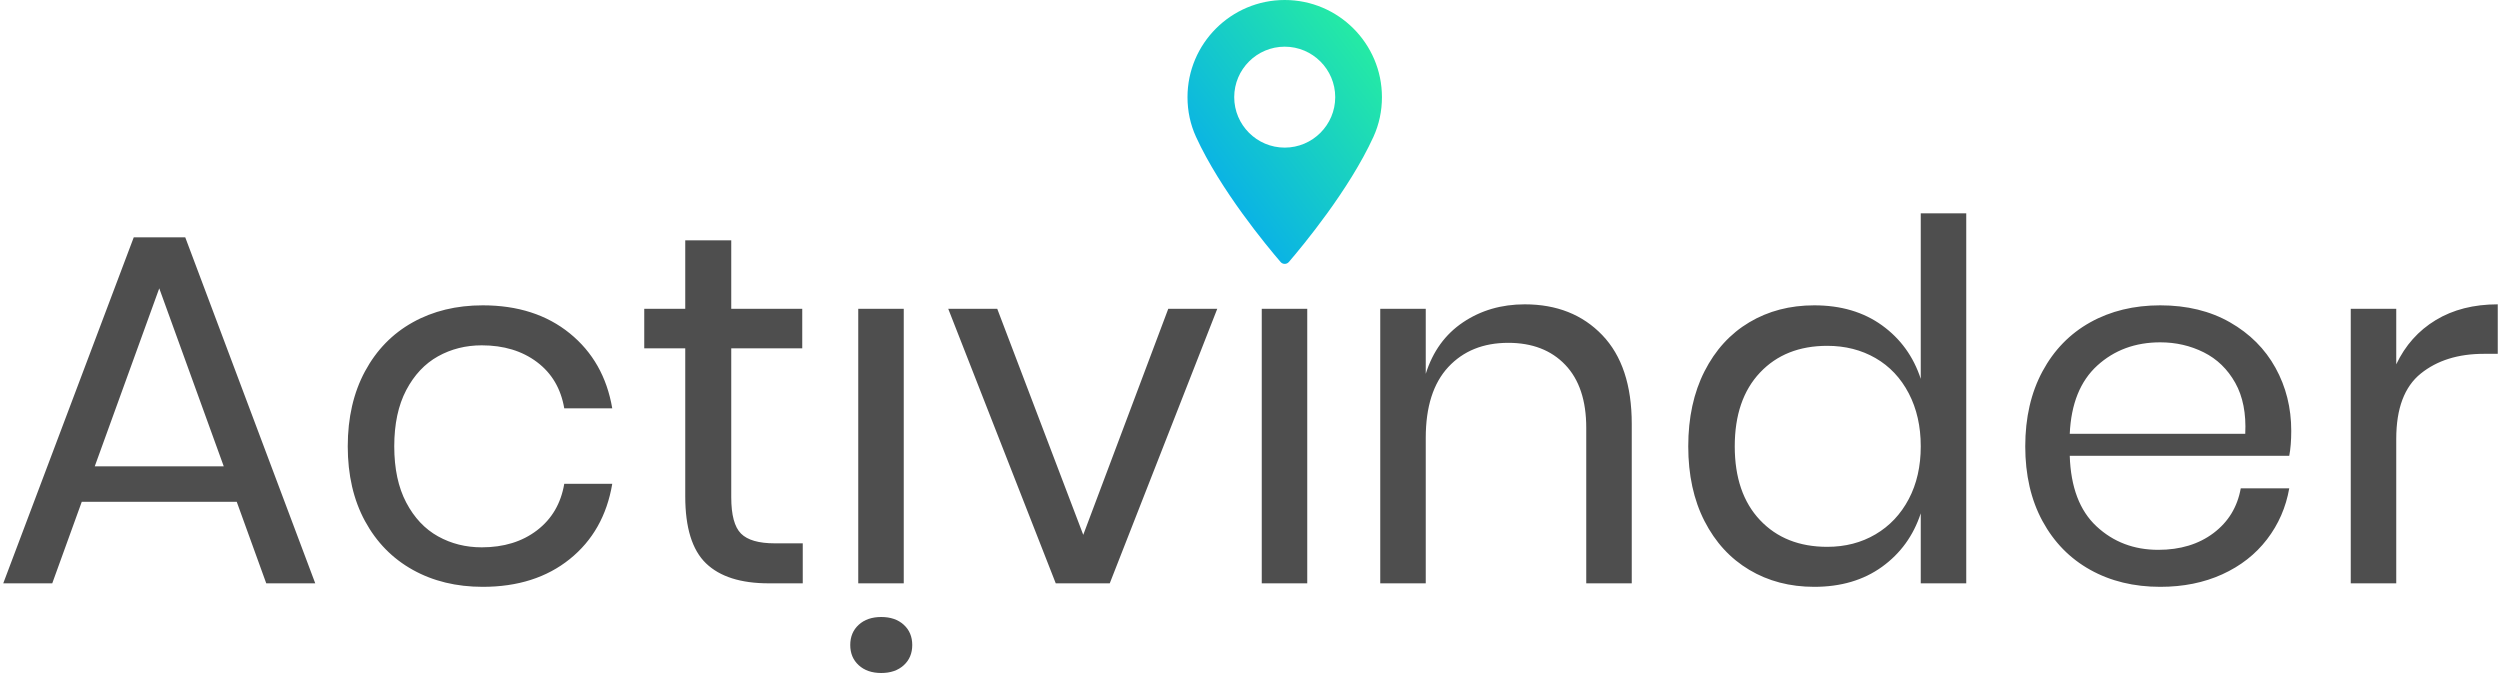
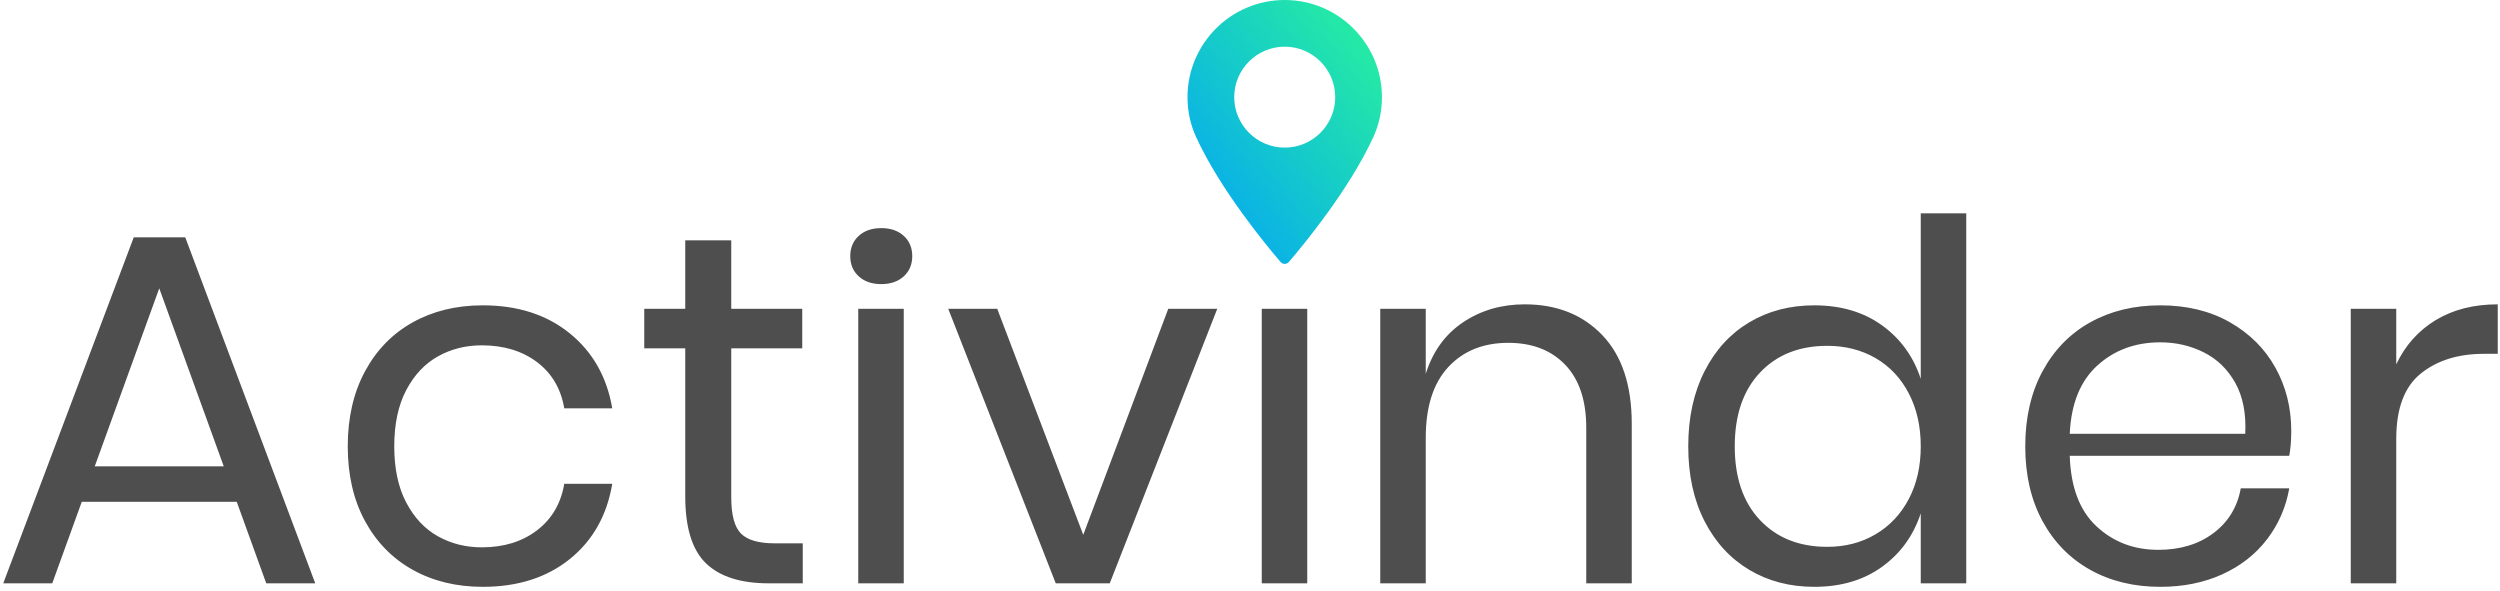
- <svg xmlns="http://www.w3.org/2000/svg" width="360px" height="97px" viewBox="0 0 360 97" version="1.1">
+ <svg xmlns="http://www.w3.org/2000/svg" width="360px" height="85px" viewBox="0 0 360 85" version="1.1">
  <defs>
    <linearGradient x1="100%" y1="0%" x2="0%" y2="102.425%" id="linearGradient-1">
      <stop stop-color="#2AF598" offset="0%" />
      <stop stop-color="#009EFD" offset="100%" />
    </linearGradient>
  </defs>
  <g id="Page-1" stroke="none" stroke-width="1" fill="none" fill-rule="evenodd">
    <g id="Group">
-       <path d="M34.092,72.264 L11.772,72.264 L7.524,84 L0.468,84 L19.26,34.176 L26.676,34.176 L45.396,84 L38.34,84 L34.092,72.264 Z M32.22,67.152 L22.932,41.52 L13.644,67.152 L32.22,67.152 Z M69.516,43.968 C74.556,43.968 78.732,45.312 82.044,48 C85.356,50.688 87.396,54.288 88.164,58.8 L81.252,58.8 C80.772,55.968 79.464,53.748 77.328,52.14 C75.192,50.532 72.54,49.728 69.372,49.728 C67.068,49.728 64.968,50.256 63.072,51.312 C61.176,52.368 59.652,53.988 58.5,56.172 C57.348,58.356 56.772,61.056 56.772,64.272 C56.772,67.488 57.348,70.188 58.5,72.372 C59.652,74.556 61.176,76.176 63.072,77.232 C64.968,78.288 67.068,78.816 69.372,78.816 C72.54,78.816 75.192,78 77.328,76.368 C79.464,74.736 80.772,72.504 81.252,69.672 L88.164,69.672 C87.396,74.232 85.356,77.844 82.044,80.508 C78.732,83.172 74.556,84.504 69.516,84.504 C65.724,84.504 62.364,83.688 59.436,82.056 C56.508,80.424 54.216,78.084 52.56,75.036 C50.904,71.988 50.076,68.4 50.076,64.272 C50.076,60.144 50.904,56.544 52.56,53.472 C54.216,50.4 56.508,48.048 59.436,46.416 C62.364,44.784 65.724,43.968 69.516,43.968 Z M115.596,78.24 L115.596,84 L110.7,84 C106.668,84 103.656,83.04 101.664,81.12 C99.672,79.2 98.676,75.984 98.676,71.472 L98.676,50.16 L92.772,50.16 L92.772,44.472 L98.676,44.472 L98.676,34.608 L105.3,34.608 L105.3,44.472 L115.524,44.472 L115.524,50.16 L105.3,50.16 L105.3,71.616 C105.3,74.16 105.768,75.9 106.704,76.836 C107.64,77.772 109.26,78.24 111.564,78.24 L115.596,78.24 Z M122.436,92.88 C122.436,91.68 122.844,90.708 123.66,89.964 C124.476,89.22 125.556,88.848 126.9,88.848 C128.244,88.848 129.324,89.22 130.14,89.964 C130.956,90.708 131.364,91.68 131.364,92.88 C131.364,94.08 130.956,95.052 130.14,95.796 C129.324,96.54 128.244,96.912 126.9,96.912 C125.556,96.912 124.476,96.54 123.66,95.796 C122.844,95.052 122.436,94.08 122.436,92.88 Z M130.14,44.472 L130.14,84 L123.588,84 L123.588,44.472 L130.14,44.472 Z M155.988,77.016 L168.228,44.472 L175.284,44.472 L159.804,84 L152.028,84 L136.548,44.472 L143.604,44.472 L155.988,77.016 Z M188.244,44.472 L188.244,84 L181.692,84 L181.692,44.472 L188.244,44.472 Z M219.564,43.824 C224.172,43.824 227.892,45.3 230.724,48.252 C233.556,51.204 234.972,55.464 234.972,61.032 L234.972,84 L228.42,84 L228.42,61.608 C228.42,57.672 227.412,54.648 225.396,52.536 C223.38,50.424 220.644,49.368 217.188,49.368 C213.588,49.368 210.708,50.532 208.548,52.86 C206.388,55.188 205.308,58.584 205.308,63.048 L205.308,84 L198.756,84 L198.756,44.472 L205.308,44.472 L205.308,53.832 C206.316,50.616 208.104,48.144 210.672,46.416 C213.24,44.688 216.204,43.824 219.564,43.824 Z M261.252,43.968 C265.092,43.968 268.344,44.928 271.008,46.848 C273.672,48.768 275.532,51.336 276.588,54.552 L276.588,30.72 L283.14,30.72 L283.14,84 L276.588,84 L276.588,73.92 C275.532,77.136 273.672,79.704 271.008,81.624 C268.344,83.544 265.092,84.504 261.252,84.504 C257.748,84.504 254.628,83.688 251.892,82.056 C249.156,80.424 247.008,78.084 245.448,75.036 C243.888,71.988 243.108,68.4 243.108,64.272 C243.108,60.144 243.888,56.544 245.448,53.472 C247.008,50.4 249.156,48.048 251.892,46.416 C254.628,44.784 257.748,43.968 261.252,43.968 Z M263.124,49.8 C259.092,49.8 255.864,51.084 253.44,53.652 C251.016,56.22 249.804,59.76 249.804,64.272 C249.804,68.784 251.016,72.324 253.44,74.892 C255.864,77.46 259.092,78.744 263.124,78.744 C265.716,78.744 268.032,78.144 270.072,76.944 C272.112,75.744 273.708,74.052 274.86,71.868 C276.012,69.684 276.588,67.152 276.588,64.272 C276.588,61.392 276.012,58.848 274.86,56.64 C273.708,54.432 272.112,52.74 270.072,51.564 C268.032,50.388 265.716,49.8 263.124,49.8 Z M329.94,62.04 C329.94,63.432 329.844,64.632 329.652,65.64 L298.044,65.64 C298.188,70.152 299.472,73.536 301.896,75.792 C304.32,78.048 307.284,79.176 310.788,79.176 C313.956,79.176 316.608,78.372 318.744,76.764 C320.88,75.156 322.188,73.008 322.668,70.32 L329.652,70.32 C329.172,73.056 328.104,75.504 326.448,77.664 C324.792,79.824 322.644,81.504 320.004,82.704 C317.364,83.904 314.388,84.504 311.076,84.504 C307.284,84.504 303.924,83.688 300.996,82.056 C298.068,80.424 295.776,78.084 294.12,75.036 C292.464,71.988 291.636,68.4 291.636,64.272 C291.636,60.144 292.464,56.544 294.12,53.472 C295.776,50.4 298.068,48.048 300.996,46.416 C303.924,44.784 307.284,43.968 311.076,43.968 C314.916,43.968 318.264,44.784 321.12,46.416 C323.976,48.048 326.16,50.232 327.672,52.968 C329.184,55.704 329.94,58.728 329.94,62.04 Z M323.316,62.472 C323.46,59.544 322.98,57.096 321.876,55.128 C320.772,53.16 319.26,51.696 317.34,50.736 C315.42,49.776 313.332,49.296 311.076,49.296 C307.476,49.296 304.452,50.412 302.004,52.644 C299.556,54.876 298.236,58.152 298.044,62.472 L323.316,62.472 Z M345.06,52.464 C346.356,49.728 348.252,47.604 350.748,46.092 C353.244,44.58 356.22,43.824 359.676,43.824 L359.676,50.952 L357.66,50.952 C353.964,50.952 350.94,51.9 348.588,53.796 C346.236,55.692 345.06,58.824 345.06,63.192 L345.06,84 L338.508,84 L338.508,44.472 L345.06,44.472 L345.06,52.464 Z" id="Activinder" fill-opacity="0.695" fill="#000000" />
+       <path d="M34.092,72.264 L11.772,72.264 L7.524,84 L0.468,84 L19.26,34.176 L26.676,34.176 L45.396,84 L38.34,84 L34.092,72.264 Z M32.22,67.152 L22.932,41.52 L13.644,67.152 L32.22,67.152 Z M69.516,43.968 C74.556,43.968 78.732,45.312 82.044,48 C85.356,50.688 87.396,54.288 88.164,58.8 L81.252,58.8 C80.772,55.968 79.464,53.748 77.328,52.14 C75.192,50.532 72.54,49.728 69.372,49.728 C67.068,49.728 64.968,50.256 63.072,51.312 C61.176,52.368 59.652,53.988 58.5,56.172 C57.348,58.356 56.772,61.056 56.772,64.272 C56.772,67.488 57.348,70.188 58.5,72.372 C59.652,74.556 61.176,76.176 63.072,77.232 C64.968,78.288 67.068,78.816 69.372,78.816 C72.54,78.816 75.192,78 77.328,76.368 C79.464,74.736 80.772,72.504 81.252,69.672 L88.164,69.672 C87.396,74.232 85.356,77.844 82.044,80.508 C78.732,83.172 74.556,84.504 69.516,84.504 C65.724,84.504 62.364,83.688 59.436,82.056 C56.508,80.424 54.216,78.084 52.56,75.036 C50.904,71.988 50.076,68.4 50.076,64.272 C50.076,60.144 50.904,56.544 52.56,53.472 C54.216,50.4 56.508,48.048 59.436,46.416 C62.364,44.784 65.724,43.968 69.516,43.968 Z M115.596,78.24 L115.596,84 L110.7,84 C106.668,84 103.656,83.04 101.664,81.12 C99.672,79.2 98.676,75.984 98.676,71.472 L98.676,50.16 L92.772,50.16 L92.772,44.472 L98.676,44.472 L98.676,34.608 L105.3,34.608 L105.3,44.472 L115.524,44.472 L115.524,50.16 L105.3,50.16 L105.3,71.616 C105.3,74.16 105.768,75.9 106.704,76.836 C107.64,77.772 109.26,78.24 111.564,78.24 L115.596,78.24 Z M122.436,36.88 C122.436,35.68 122.844,34.708 123.66,33.964 C124.476,33.22 125.556,32.848 126.9,32.848 C128.244,32.848 129.324,33.22 130.14,33.964 C130.956,34.708 131.364,35.68 131.364,36.88 C131.364,38.08 130.956,39.052 130.14,39.796 C129.324,40.54 128.244,40.912 126.9,40.912 C125.556,40.912 124.476,40.54 123.66,39.796 C122.844,39.052 122.436,38.08 122.436,36.88 Z M130.14,44.472 L130.14,84 L123.588,84 L123.588,44.472 L130.14,44.472 Z M155.988,77.016 L168.228,44.472 L175.284,44.472 L159.804,84 L152.028,84 L136.548,44.472 L143.604,44.472 L155.988,77.016 Z M188.244,44.472 L188.244,84 L181.692,84 L181.692,44.472 L188.244,44.472 Z M219.564,43.824 C224.172,43.824 227.892,45.3 230.724,48.252 C233.556,51.204 234.972,55.464 234.972,61.032 L234.972,84 L228.42,84 L228.42,61.608 C228.42,57.672 227.412,54.648 225.396,52.536 C223.38,50.424 220.644,49.368 217.188,49.368 C213.588,49.368 210.708,50.532 208.548,52.86 C206.388,55.188 205.308,58.584 205.308,63.048 L205.308,84 L198.756,84 L198.756,44.472 L205.308,44.472 L205.308,53.832 C206.316,50.616 208.104,48.144 210.672,46.416 C213.24,44.688 216.204,43.824 219.564,43.824 Z M261.252,43.968 C265.092,43.968 268.344,44.928 271.008,46.848 C273.672,48.768 275.532,51.336 276.588,54.552 L276.588,30.72 L283.14,30.72 L283.14,84 L276.588,84 L276.588,73.92 C275.532,77.136 273.672,79.704 271.008,81.624 C268.344,83.544 265.092,84.504 261.252,84.504 C257.748,84.504 254.628,83.688 251.892,82.056 C249.156,80.424 247.008,78.084 245.448,75.036 C243.888,71.988 243.108,68.4 243.108,64.272 C243.108,60.144 243.888,56.544 245.448,53.472 C247.008,50.4 249.156,48.048 251.892,46.416 C254.628,44.784 257.748,43.968 261.252,43.968 Z M263.124,49.8 C259.092,49.8 255.864,51.084 253.44,53.652 C251.016,56.22 249.804,59.76 249.804,64.272 C249.804,68.784 251.016,72.324 253.44,74.892 C255.864,77.46 259.092,78.744 263.124,78.744 C265.716,78.744 268.032,78.144 270.072,76.944 C272.112,75.744 273.708,74.052 274.86,71.868 C276.012,69.684 276.588,67.152 276.588,64.272 C276.588,61.392 276.012,58.848 274.86,56.64 C273.708,54.432 272.112,52.74 270.072,51.564 C268.032,50.388 265.716,49.8 263.124,49.8 Z M329.94,62.04 C329.94,63.432 329.844,64.632 329.652,65.64 L298.044,65.64 C298.188,70.152 299.472,73.536 301.896,75.792 C304.32,78.048 307.284,79.176 310.788,79.176 C313.956,79.176 316.608,78.372 318.744,76.764 C320.88,75.156 322.188,73.008 322.668,70.32 L329.652,70.32 C329.172,73.056 328.104,75.504 326.448,77.664 C324.792,79.824 322.644,81.504 320.004,82.704 C317.364,83.904 314.388,84.504 311.076,84.504 C307.284,84.504 303.924,83.688 300.996,82.056 C298.068,80.424 295.776,78.084 294.12,75.036 C292.464,71.988 291.636,68.4 291.636,64.272 C291.636,60.144 292.464,56.544 294.12,53.472 C295.776,50.4 298.068,48.048 300.996,46.416 C303.924,44.784 307.284,43.968 311.076,43.968 C314.916,43.968 318.264,44.784 321.12,46.416 C323.976,48.048 326.16,50.232 327.672,52.968 C329.184,55.704 329.94,58.728 329.94,62.04 Z M323.316,62.472 C323.46,59.544 322.98,57.096 321.876,55.128 C320.772,53.16 319.26,51.696 317.34,50.736 C315.42,49.776 313.332,49.296 311.076,49.296 C307.476,49.296 304.452,50.412 302.004,52.644 C299.556,54.876 298.236,58.152 298.044,62.472 L323.316,62.472 Z M345.06,52.464 C346.356,49.728 348.252,47.604 350.748,46.092 C353.244,44.58 356.22,43.824 359.676,43.824 L359.676,50.952 L357.66,50.952 C353.964,50.952 350.94,51.9 348.588,53.796 C346.236,55.692 345.06,58.824 345.06,63.192 L345.06,84 L338.508,84 L338.508,44.472 L345.06,44.472 L345.06,52.464 Z" id="Activinder" fill-opacity="0.695" fill="#000000" />
      <g id="placeholder-filled-point" transform="translate(171, 0)" fill="url(#linearGradient-1)" fill-rule="nonzero">
        <path d="M13.999,0 C6.281,0 0,6.276 0,13.99 C0,16.002 0.412,17.924 1.224,19.701 C4.725,27.355 11.436,35.436 13.409,37.73 C13.557,37.901 13.773,38 14,38 C14.227,38 14.442,37.901 14.59,37.73 C16.563,35.436 23.274,27.355 26.776,19.701 C27.588,17.924 28,16.002 28,13.99 C27.999,6.276 21.719,0 13.999,0 Z M13.999,21.257 C9.99,21.257 6.727,17.997 6.727,13.99 C6.727,9.983 9.99,6.722 13.999,6.722 C18.009,6.722 21.272,9.983 21.272,13.99 C21.272,17.997 18.009,21.257 13.999,21.257 Z" id="Shape" />
      </g>
    </g>
  </g>
</svg>
